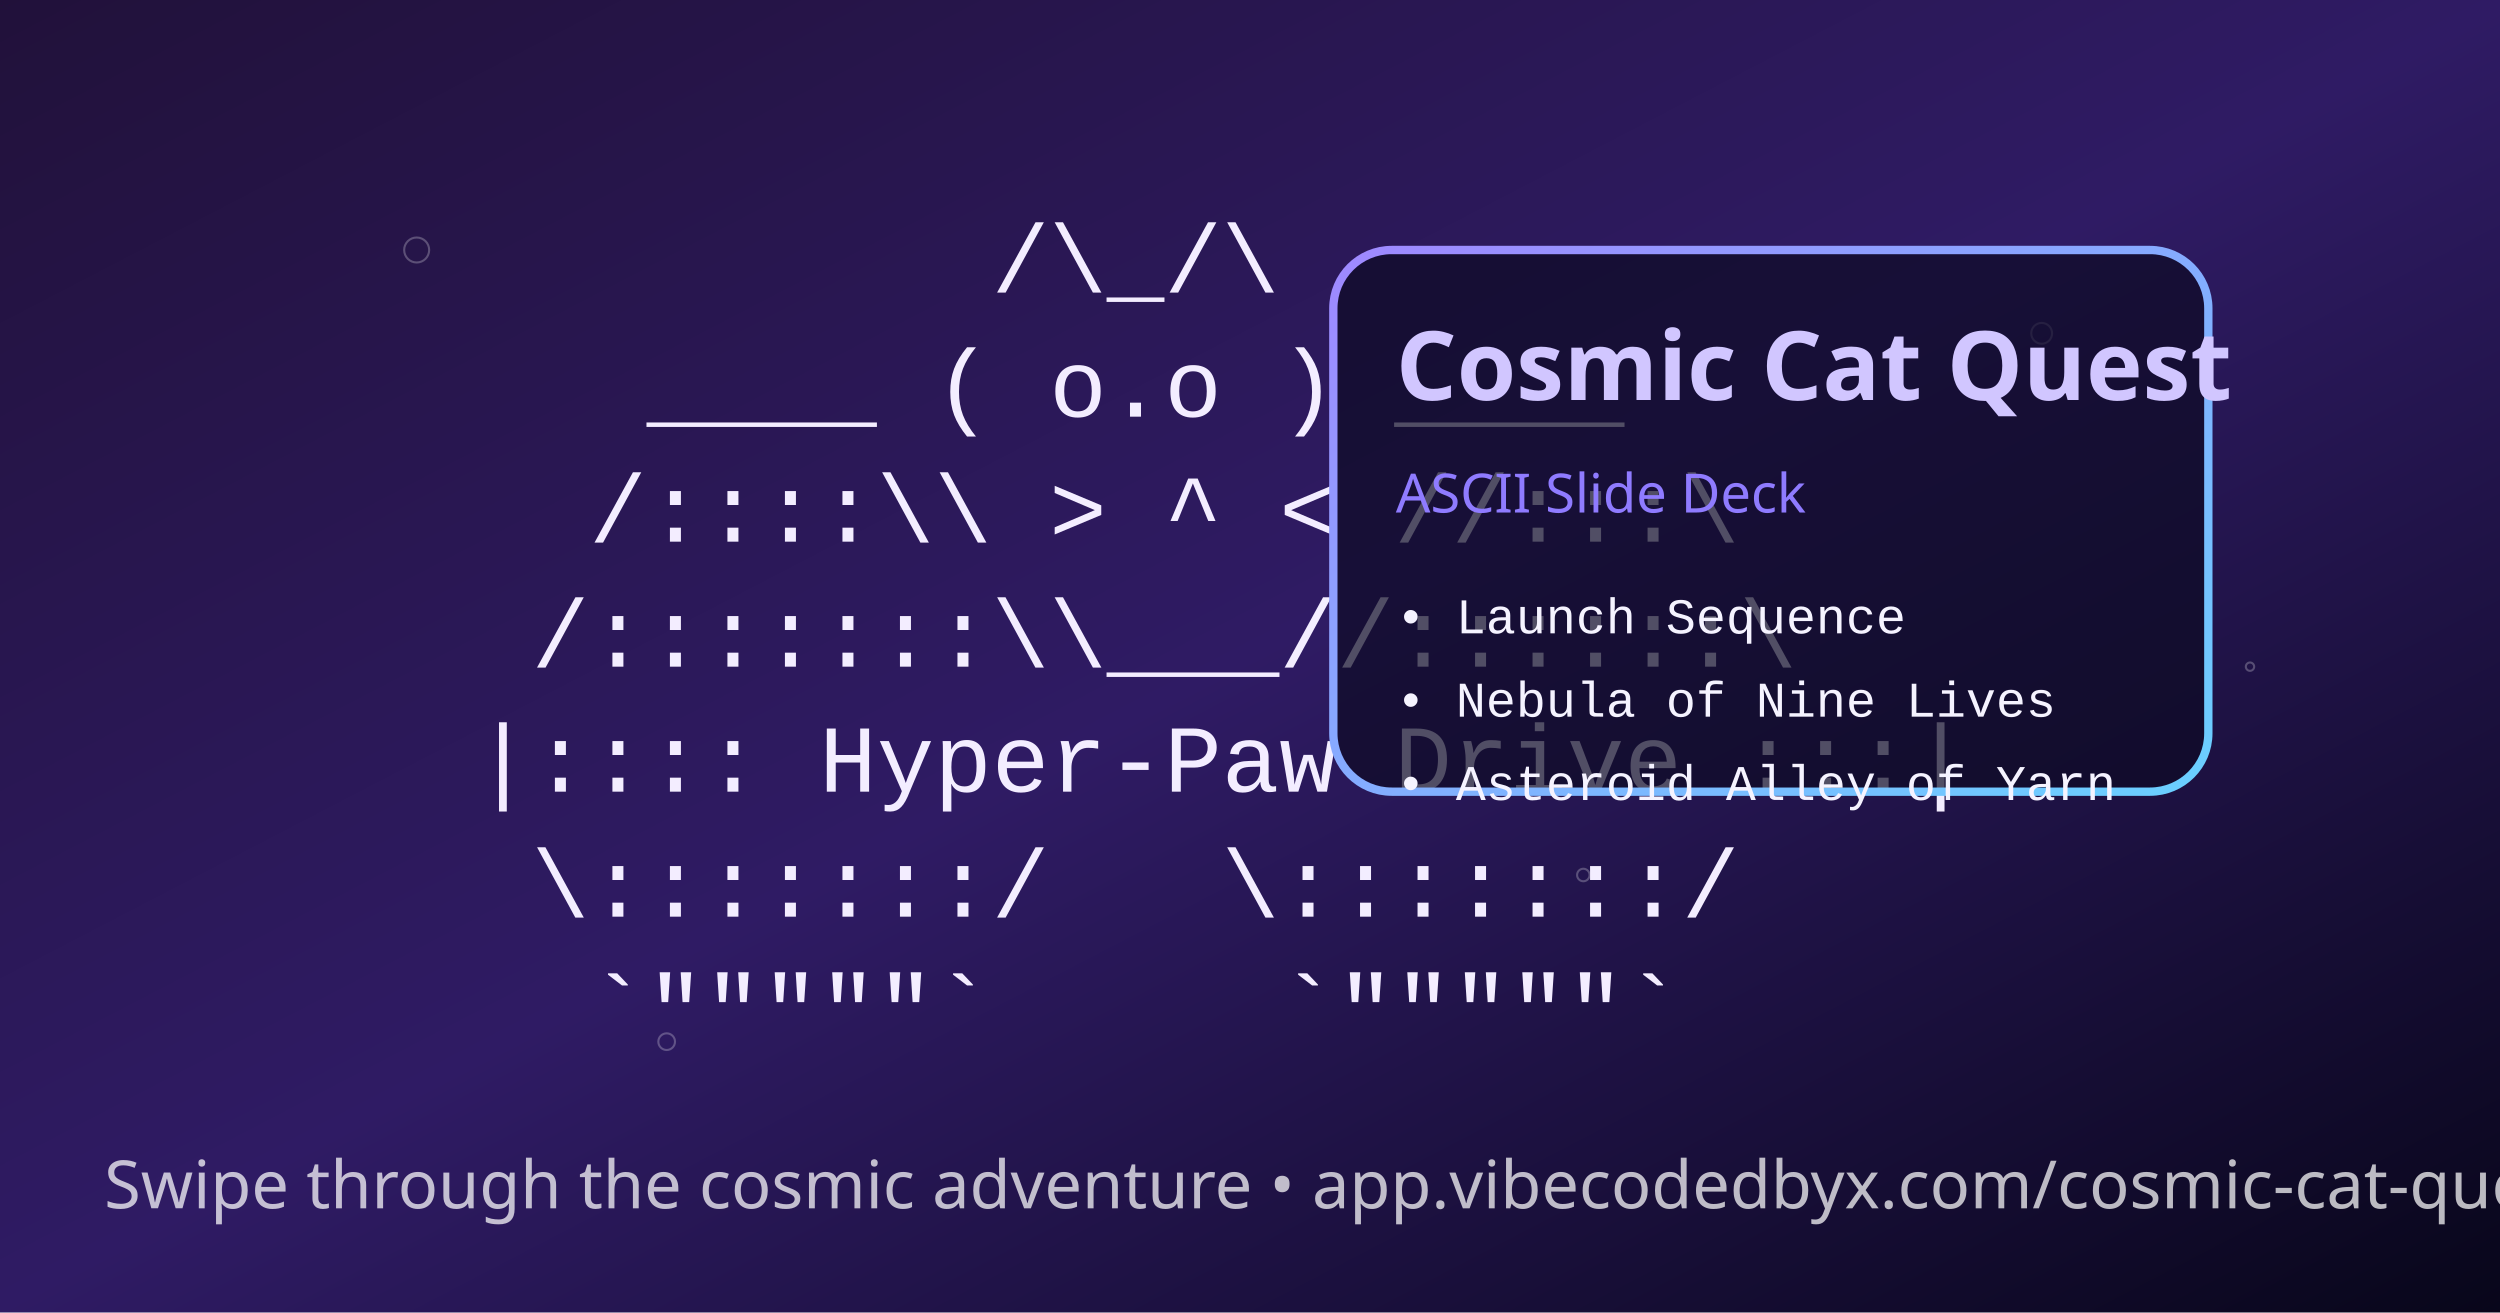
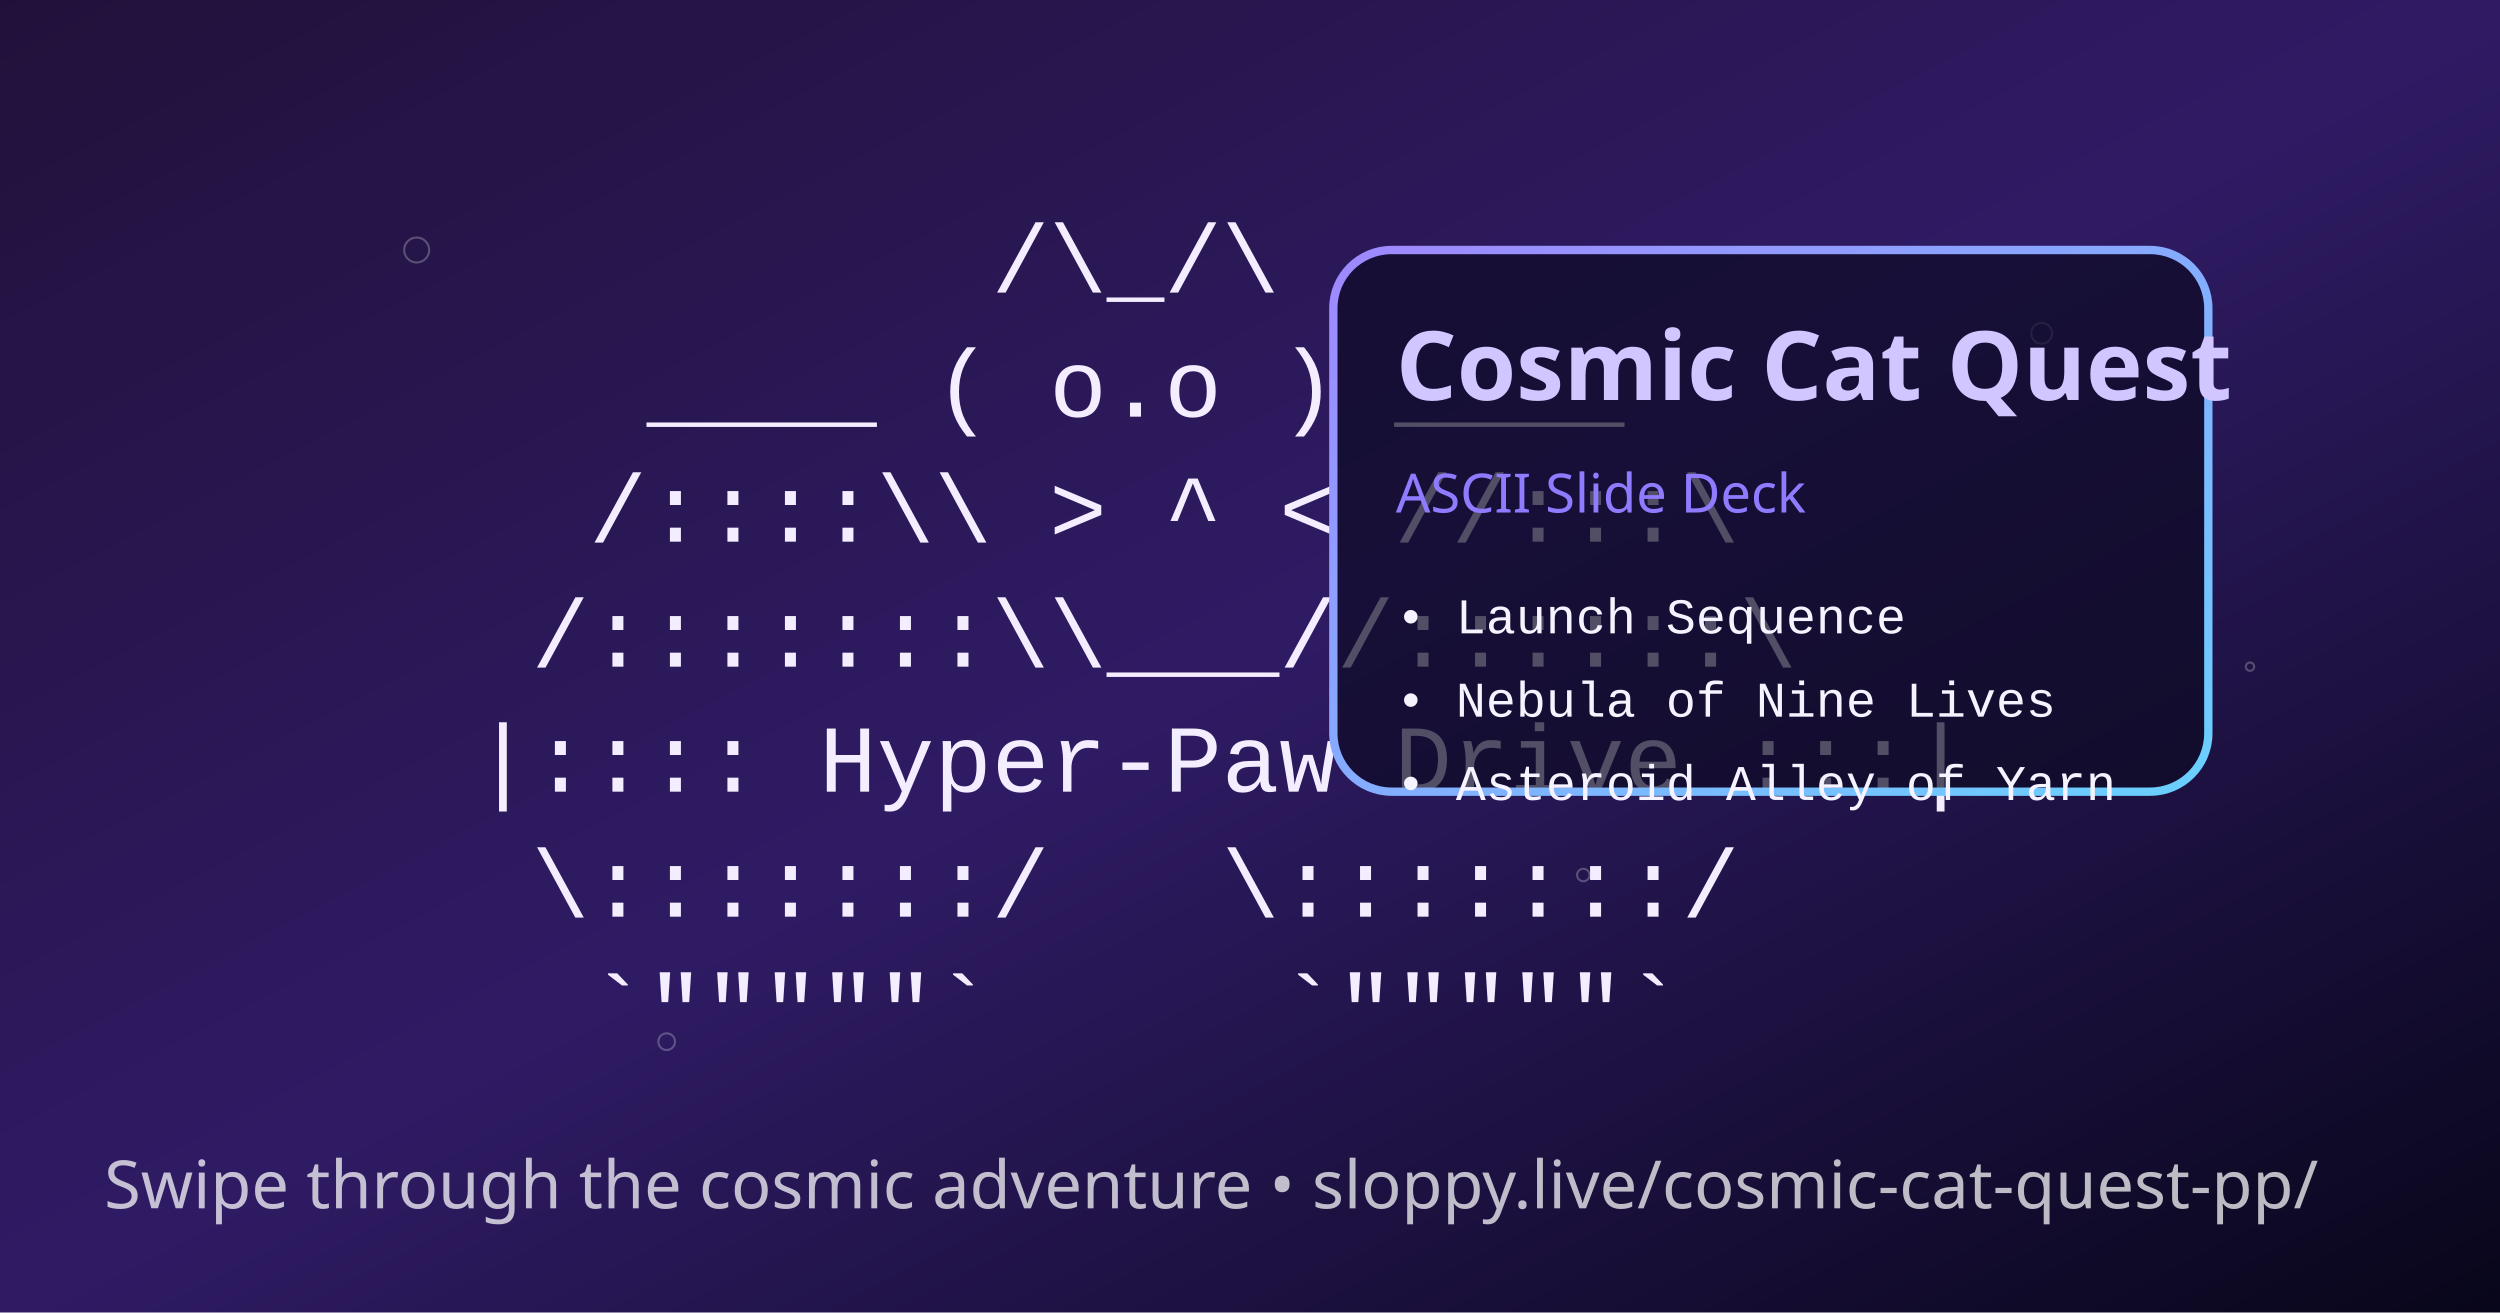
<svg xmlns="http://www.w3.org/2000/svg" viewBox="0 0 1200 630" role="img" aria-labelledby="title desc">
  <defs>
    <linearGradient id="bg" x1="0" y1="0" x2="1" y2="1">
      <stop offset="0%" stop-color="#21113a" />
      <stop offset="50%" stop-color="#2f1b64" />
      <stop offset="100%" stop-color="#08061a" />
    </linearGradient>
    <linearGradient id="glow" x1="0" y1="0" x2="1" y2="1">
      <stop offset="0%" stop-color="#9f88ff" />
      <stop offset="100%" stop-color="#6ad0ff" />
    </linearGradient>
  </defs>
  <rect width="1200" height="630" fill="url(#bg)" />
  <g fill="none" stroke="rgba(255,255,255,0.25)">
    <circle cx="200" cy="120" r="6" />
    <circle cx="320" cy="500" r="4" />
    <circle cx="980" cy="160" r="5" />
    <circle cx="760" cy="420" r="3" />
    <circle cx="1080" cy="320" r="2" />
  </g>
  <g transform="translate(200 140)" font-family="'Courier New', monospace" font-size="46" fill="#f3edff">
    <text xml:space="preserve">          /\_/\          </text>
    <text xml:space="preserve" y="60">    ____ ( o.o ) ____    </text>
    <text xml:space="preserve" y="120">   /::::\\ &gt; ^ &lt; //:::\   </text>
    <text xml:space="preserve" y="180">  /:::::::\\___//::::::\  </text>
    <text xml:space="preserve" y="240"> |:::: Hyper-Paw Drive :::| </text>
    <text xml:space="preserve" y="300">  \:::::::/   \:::::::/  </text>
    <text xml:space="preserve" y="360">   `"""""`     `"""""`   </text>
  </g>
  <g transform="translate(640 120)">
    <rect x="0" y="0" width="420" height="260" rx="28" fill="rgba(14,11,36,0.7)" stroke="url(#glow)" stroke-width="4" />
    <text x="30" y="72" fill="#d1c6ff" font-family="'Space Grotesk', 'Segoe UI', sans-serif" font-size="46" font-weight="600">Cosmic Cat Quest</text>
    <text x="30" y="126" fill="#8f7bff" font-family="'Space Grotesk', 'Segoe UI', sans-serif" font-size="26">ASCII Slide Deck</text>
    <text x="30" y="184" fill="#f5f3ff" font-family="'Courier New', monospace" font-size="24">• Launch Sequence</text>
    <text x="30" y="224" fill="#f5f3ff" font-family="'Courier New', monospace" font-size="24">• Nebula of Nine Lives</text>
    <text x="30" y="264" fill="#f5f3ff" font-family="'Courier New', monospace" font-size="24">• Asteroid Alley of Yarn</text>
  </g>
-   <text x="50" y="580" fill="rgba(255,255,255,0.72)" font-family="'Space Grotesk', 'Segoe UI', sans-serif" font-size="32">Swipe through the cosmic adventure • app.vibecodedbyx.com/cosmic-cat-quest-pp/</text>
+   <text x="50" y="580" fill="rgba(255,255,255,0.72)" font-family="'Space Grotesk', 'Segoe UI', sans-serif" font-size="32">Swipe through the cosmic adventure • sloppy.live/cosmic-cat-quest-pp/</text>
</svg>
